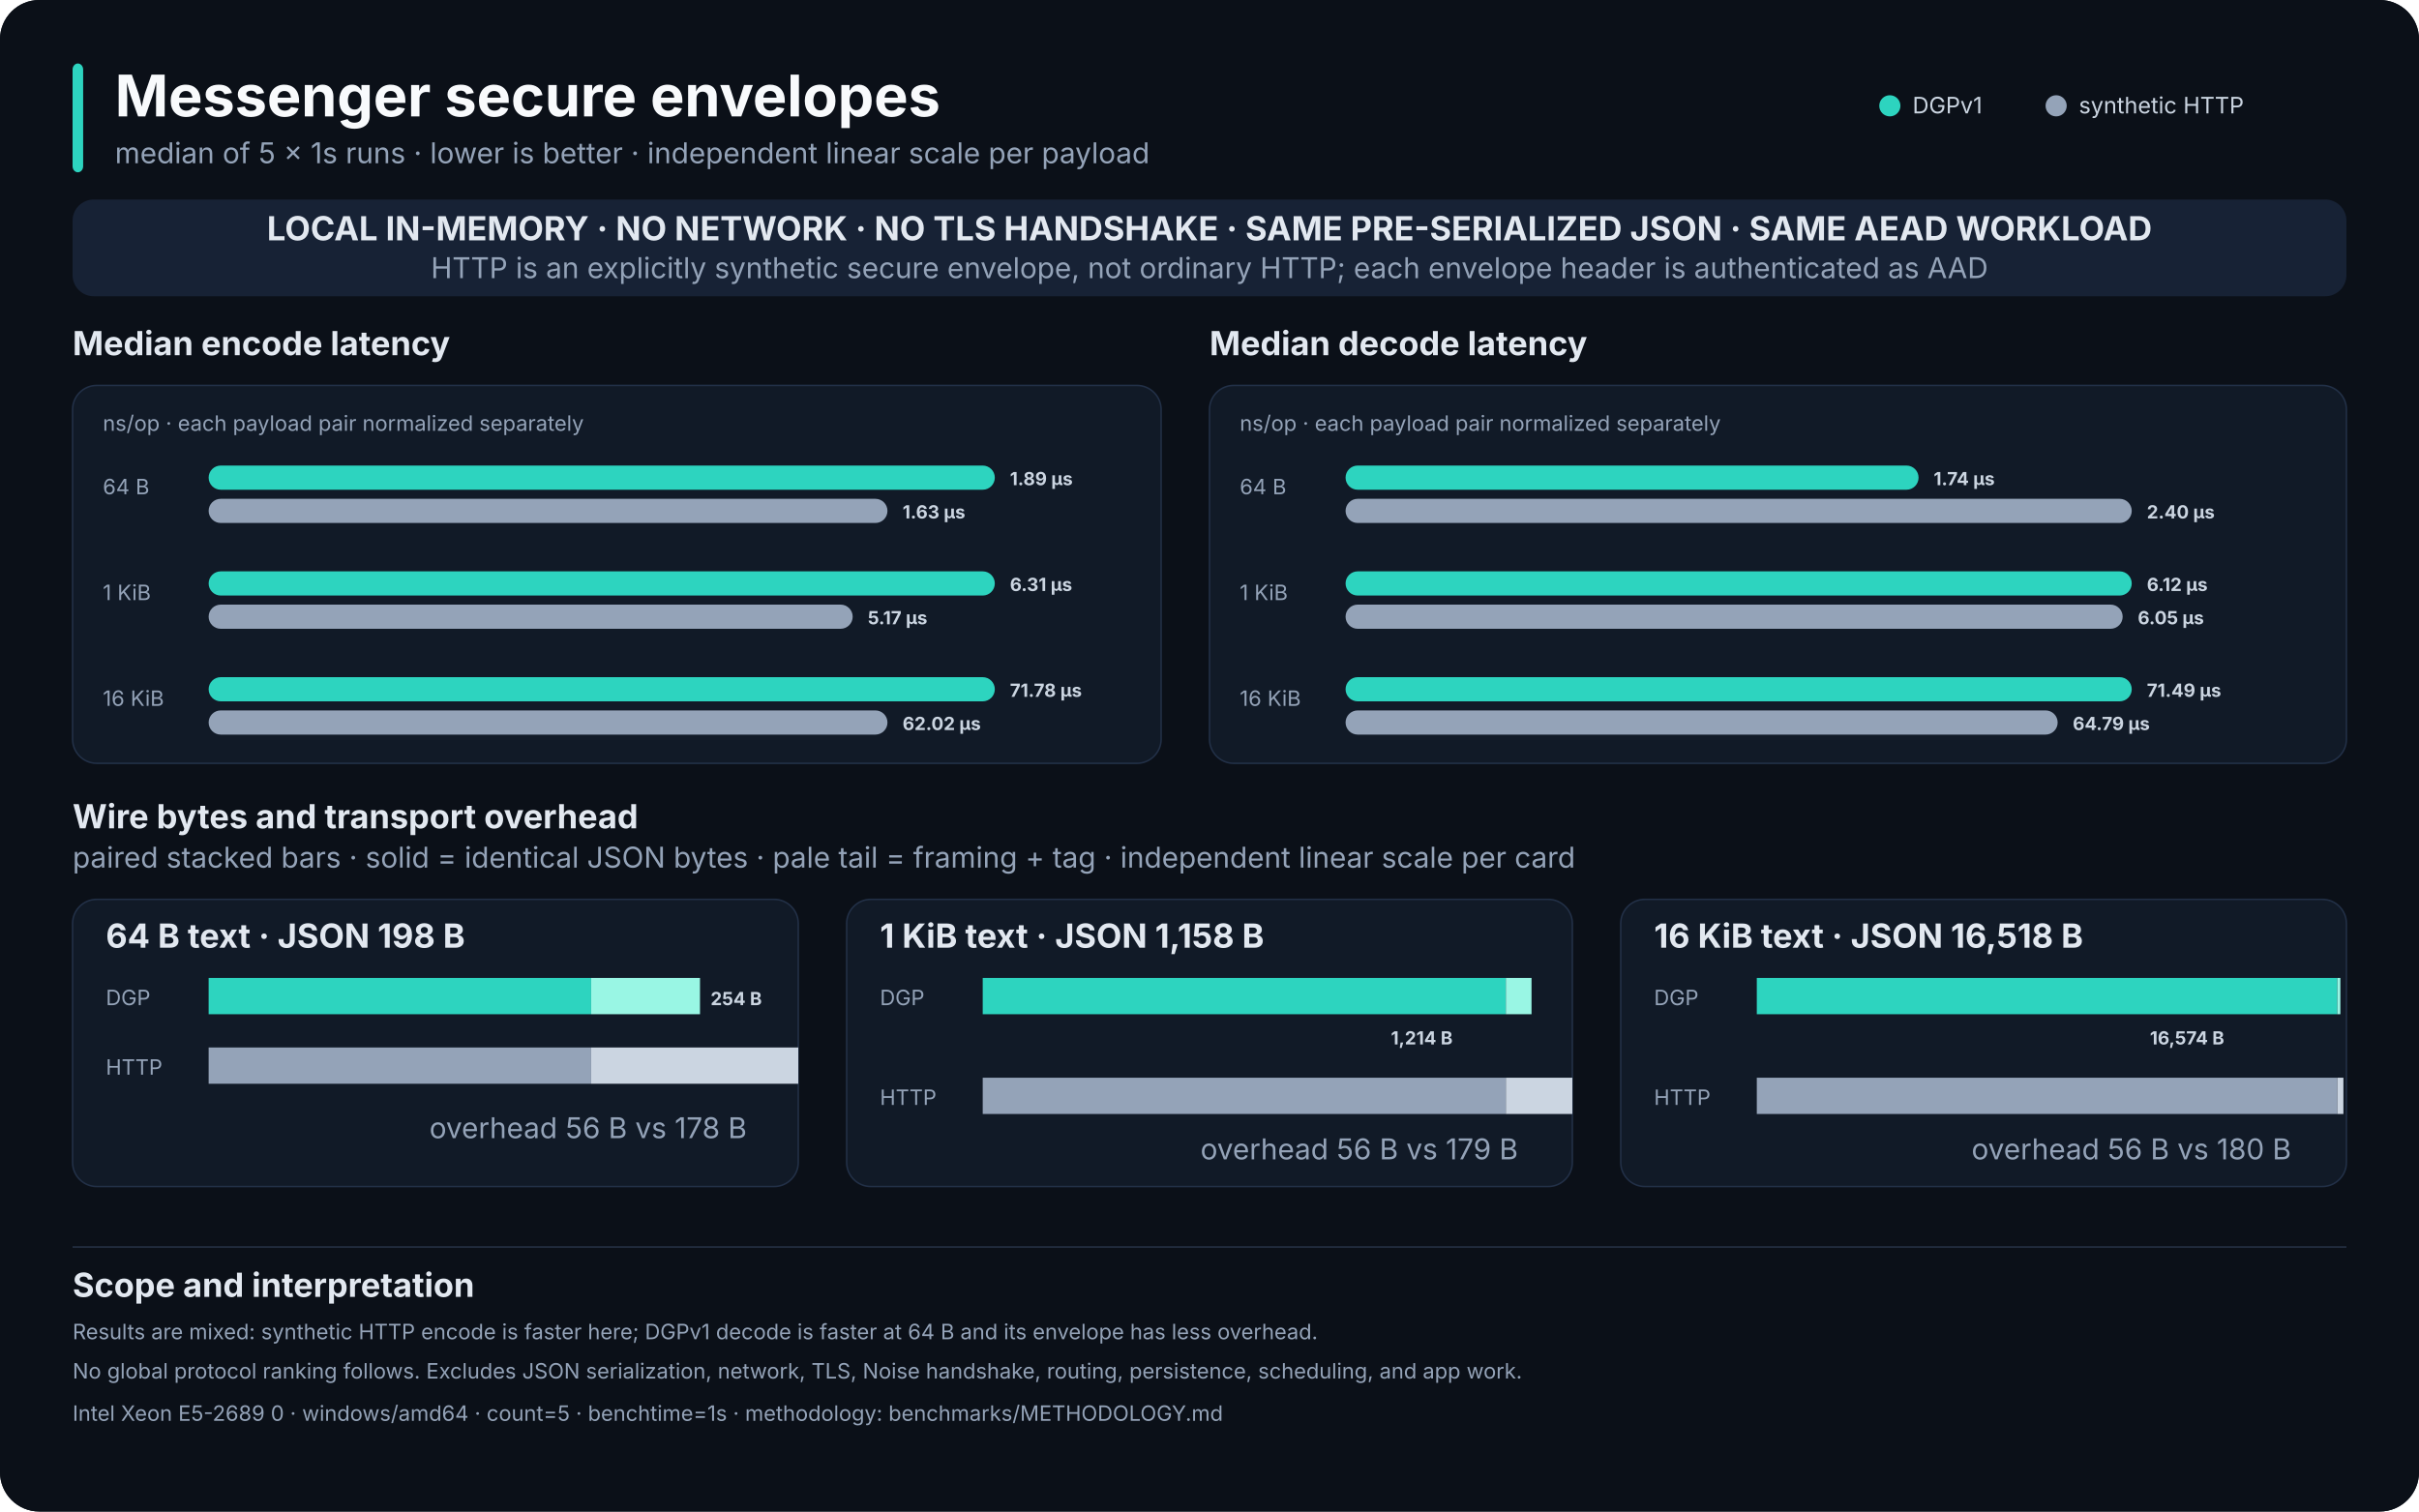
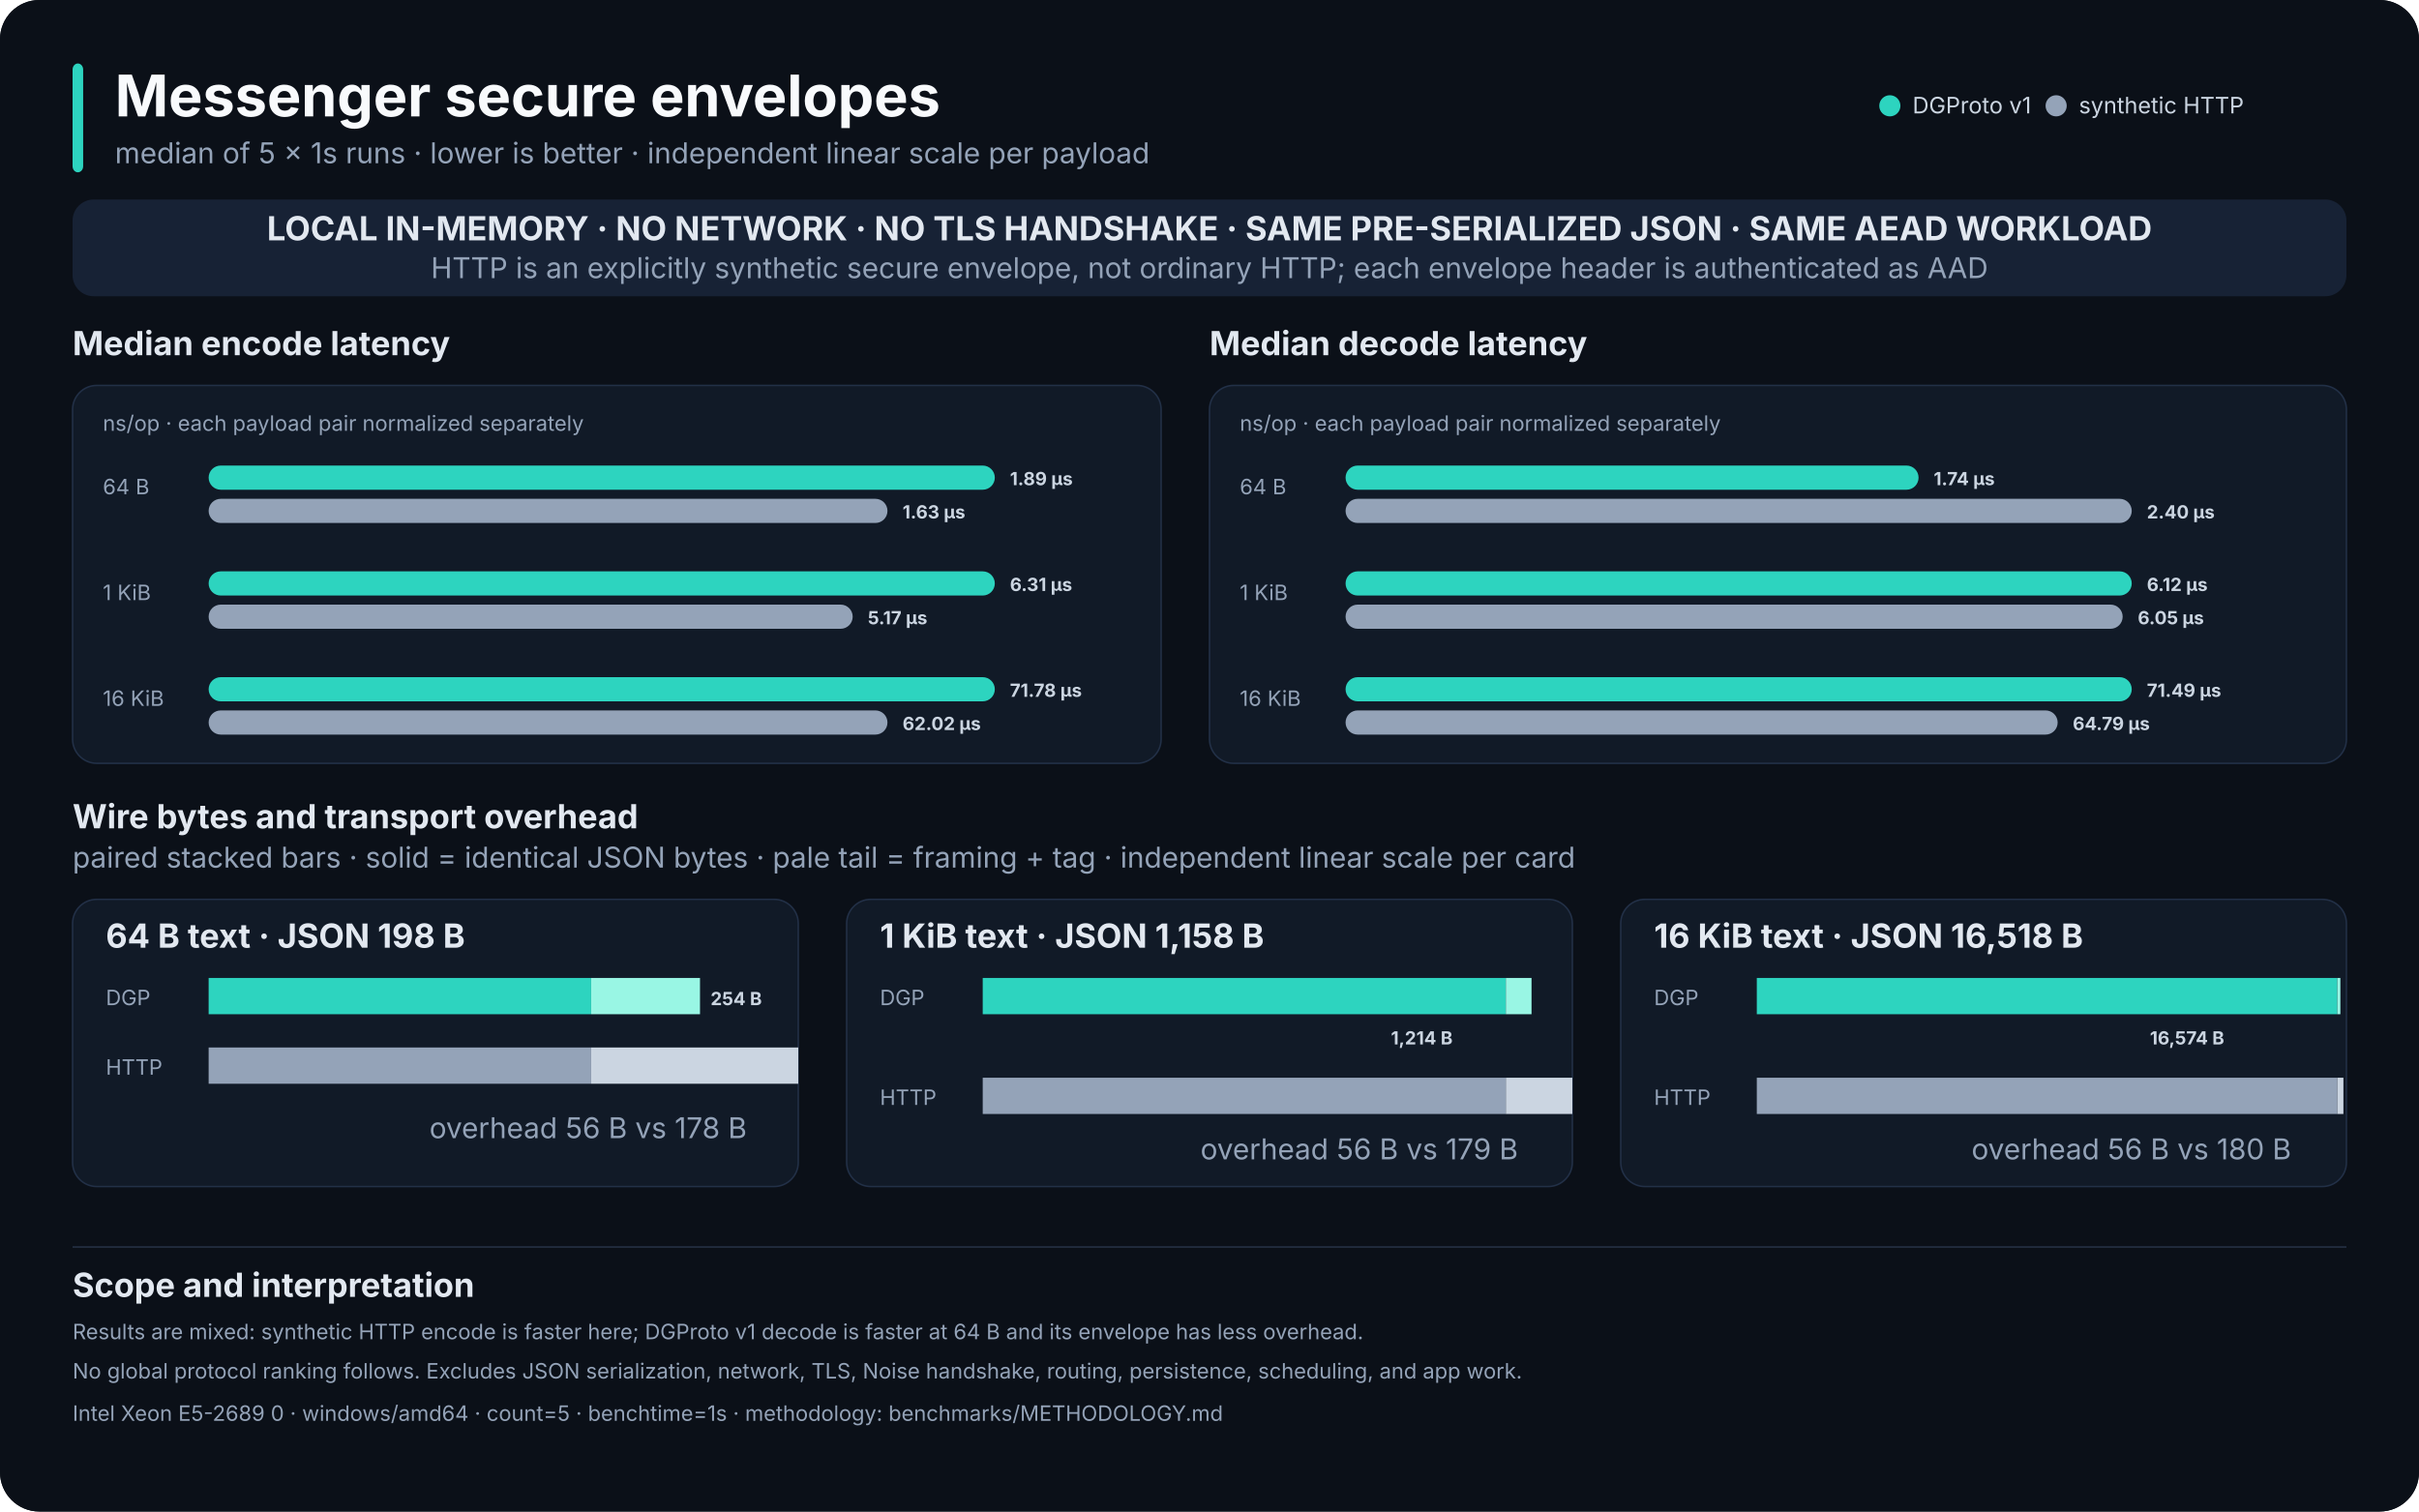
<svg xmlns="http://www.w3.org/2000/svg" width="1600" height="1000" viewBox="0 0 1600 1000" role="img" aria-labelledby="title desc">
  <style>text{font-family:Inter,Segoe UI,Arial,sans-serif}.title{font-size:46px;font-weight:750;fill:#f8fafc}.subtitle{font-size:19px;fill:#94a3b8}.panelTitle{font-size:22px;font-weight:700;fill:#e2e8f0}.axis{font-size:14px;fill:#94a3b8}.value{font-size:12px;font-weight:650;fill:#cbd5e1}.grid{stroke:#263244;stroke-width:1}.legend{font-size:15px;fill:#cbd5e1}.cardBig{font-size:28px;font-weight:750;fill:#f8fafc}.cardLabel{font-size:14px;fill:#94a3b8}.foot{font-size:14px;fill:#94a3b8}</style>
  <rect width="1600" height="1000" rx="26" fill="#0b1018" />
  <rect x="54" y="46" width="7" height="68" rx="3.5" fill="#5eead4" />
-   <text x="82" y="82" class="title">DGPv1 codec benchmark</text>
+   <text x="82" y="82" class="title">DGProto v1 codec benchmark</text>
  <text x="82" y="112" class="subtitle">Median of 5 runs · lower latency is better · log-scale Y axis</text>
  <g transform="translate(985 66)">
    <circle cx="0" cy="0" r="6" fill="#5eead4" />
-     <text x="14" y="5" class="legend">DGPv1</text>
+     <text x="14" y="5" class="legend">DGProto v1</text>
    <circle cx="112" cy="0" r="6" fill="#a78bfa" />
    <text x="126" y="5" class="legend">Length-prefixed</text>
    <circle cx="286" cy="0" r="6" fill="#f59e0b" />
    <text x="300" y="5" class="legend">WebSocket-like</text>
  </g>
  <rect x="54" y="148" width="727" height="476" rx="18" fill="#111a27" stroke="#223047" />
  <text x="82" y="188" class="panelTitle">ENCODE · median ns/op</text>
  <line x1="100" y1="560.0" x2="740" y2="560.0" class="grid" />
  <text x="86" y="565.0" text-anchor="end" class="axis">700.7 ns</text>
  <line x1="100" y1="475.0" x2="740" y2="475.0" class="grid" />
  <text x="86" y="480.0" text-anchor="end" class="axis">2.26 µs</text>
  <line x1="100" y1="390.0" x2="740" y2="390.0" class="grid" />
  <text x="86" y="395.0" text-anchor="end" class="axis">7.26 µs</text>
  <line x1="100" y1="305.0" x2="740" y2="305.0" class="grid" />
  <text x="86" y="310.0" text-anchor="end" class="axis">23.38 µs</text>
  <line x1="100" y1="220.0" x2="740" y2="220.0" class="grid" />
  <text x="86" y="225.0" text-anchor="end" class="axis">75.29 µs</text>
  <polyline points="167.0,530.0 402.0,412.3 637.0,220.0" fill="none" stroke="#5eead4" stroke-width="4" stroke-linecap="round" stroke-linejoin="round" />
  <circle cx="167.0" cy="530.0" r="7" fill="#5eead4" />
  <text x="167.0" y="517.0" text-anchor="middle" class="value">1.06 µs</text>
  <circle cx="402.0" cy="412.3" r="7" fill="#5eead4" />
  <text x="402.0" y="399.3" text-anchor="middle" class="value">5.34 µs</text>
  <circle cx="637.0" cy="220.0" r="7" fill="#5eead4" />
  <text x="637.0" y="207.0" text-anchor="middle" class="value">75.29 µs</text>
  <polyline points="185.0,560.0 420.0,428.0 655.0,231.0" fill="none" stroke="#a78bfa" stroke-width="4" stroke-linecap="round" stroke-linejoin="round" />
  <circle cx="185.0" cy="560.0" r="7" fill="#a78bfa" />
  <text x="185.0" y="547.0" text-anchor="middle" class="value">700.7 ns</text>
  <circle cx="420.0" cy="428.0" r="7" fill="#a78bfa" />
  <text x="420.0" y="415.0" text-anchor="middle" class="value">4.31 µs</text>
  <circle cx="655.0" cy="231.0" r="7" fill="#a78bfa" />
  <text x="655.0" y="218.0" text-anchor="middle" class="value">64.75 µs</text>
  <polyline points="203.0,558.6 438.0,427.3 673.0,232.8" fill="none" stroke="#f59e0b" stroke-width="4" stroke-linecap="round" stroke-linejoin="round" />
  <circle cx="203.0" cy="558.6" r="7" fill="#f59e0b" />
  <text x="203.0" y="545.6" text-anchor="middle" class="value">714.2 ns</text>
  <circle cx="438.0" cy="427.3" r="7" fill="#f59e0b" />
  <text x="438.0" y="414.3" text-anchor="middle" class="value">4.35 µs</text>
  <circle cx="673.0" cy="232.8" r="7" fill="#f59e0b" />
  <text x="673.0" y="219.8" text-anchor="middle" class="value">63.13 µs</text>
  <text x="185" y="594" text-anchor="middle" class="axis">64</text>
  <text x="420.0" y="594" text-anchor="middle" class="axis">1 KiB</text>
  <text x="655" y="594" text-anchor="middle" class="axis">16 KiB</text>
  <rect x="819" y="148" width="727" height="476" rx="18" fill="#111a27" stroke="#223047" />
  <text x="847" y="188" class="panelTitle">DECODE · median ns/op</text>
  <line x1="865" y1="560.0" x2="1505" y2="560.0" class="grid" />
  <text x="851" y="565.0" text-anchor="end" class="axis">640.7 ns</text>
  <line x1="865" y1="475.0" x2="1505" y2="475.0" class="grid" />
  <text x="851" y="480.0" text-anchor="end" class="axis">2.11 µs</text>
  <line x1="865" y1="390.0" x2="1505" y2="390.0" class="grid" />
  <text x="851" y="395.0" text-anchor="end" class="axis">6.98 µs</text>
  <line x1="865" y1="305.0" x2="1505" y2="305.0" class="grid" />
  <text x="851" y="310.0" text-anchor="end" class="axis">23.03 µs</text>
  <line x1="865" y1="220.0" x2="1505" y2="220.0" class="grid" />
  <text x="851" y="225.0" text-anchor="end" class="axis">76.02 µs</text>
  <polyline points="932.0,533.5 1167.0,411.1 1402.0,220.0" fill="none" stroke="#5eead4" stroke-width="4" stroke-linecap="round" stroke-linejoin="round" />
  <circle cx="932.0" cy="533.5" r="7" fill="#5eead4" />
  <text x="932.0" y="520.5" text-anchor="middle" class="value">929.1 ns</text>
  <circle cx="1167.0" cy="411.1" r="7" fill="#5eead4" />
  <text x="1167.0" y="398.1" text-anchor="middle" class="value">5.19 µs</text>
  <circle cx="1402.0" cy="220.0" r="7" fill="#5eead4" />
  <text x="1402.0" y="207.0" text-anchor="middle" class="value">76.02 µs</text>
  <polyline points="950.0,559.9 1185.0,425.2 1420.0,234.0" fill="none" stroke="#a78bfa" stroke-width="4" stroke-linecap="round" stroke-linejoin="round" />
  <circle cx="950.0" cy="559.9" r="7" fill="#a78bfa" />
  <text x="950.0" y="546.9" text-anchor="middle" class="value">641.4 ns</text>
  <circle cx="1185.0" cy="425.2" r="7" fill="#a78bfa" />
  <text x="1185.0" y="412.2" text-anchor="middle" class="value">4.26 µs</text>
  <circle cx="1420.0" cy="234.0" r="7" fill="#a78bfa" />
  <text x="1420.0" y="221.0" text-anchor="middle" class="value">62.44 µs</text>
  <polyline points="968.0,560.0 1203.0,425.4 1438.0,234.4" fill="none" stroke="#f59e0b" stroke-width="4" stroke-linecap="round" stroke-linejoin="round" />
  <circle cx="968.0" cy="560.0" r="7" fill="#f59e0b" />
  <text x="968.0" y="547.0" text-anchor="middle" class="value">640.7 ns</text>
  <circle cx="1203.0" cy="425.4" r="7" fill="#f59e0b" />
  <text x="1203.0" y="412.4" text-anchor="middle" class="value">4.24 µs</text>
  <circle cx="1438.0" cy="234.4" r="7" fill="#f59e0b" />
  <text x="1438.0" y="221.4" text-anchor="middle" class="value">62.07 µs</text>
  <text x="950" y="594" text-anchor="middle" class="axis">64</text>
  <text x="1185.0" y="594" text-anchor="middle" class="axis">1 KiB</text>
  <text x="1420" y="594" text-anchor="middle" class="axis">16 KiB</text>
-   <text x="54" y="670" class="panelTitle">DGPv1 highlights</text>
+   <text x="54" y="670" class="panelTitle">DGProto v1 highlights</text>
  <g>
    <rect x="54" y="692" width="350" height="120" rx="16" fill="#111a27" stroke="#223047" />
    <text x="78" y="728" class="cardLabel">16 KiB ENCODE THROUGHPUT</text>
    <text x="78" y="773" class="cardBig">217.62 MB/s</text>
    <text x="78" y="797" class="cardLabel">75.29 µs median latency</text>
  </g>
  <g>
    <rect x="422" y="692" width="350" height="120" rx="16" fill="#111a27" stroke="#223047" />
    <text x="446" y="728" class="cardLabel">16 KiB DECODE THROUGHPUT</text>
    <text x="446" y="773" class="cardBig">215.53 MB/s</text>
    <text x="446" y="797" class="cardLabel">76.02 µs median latency</text>
  </g>
  <g>
    <rect x="790" y="692" width="350" height="120" rx="16" fill="#111a27" stroke="#223047" />
    <text x="814" y="728" class="cardLabel">64 B ENCODE ALLOCATIONS</text>
    <text x="814" y="773" class="cardBig">384 B · 6 allocs</text>
    <text x="814" y="797" class="cardLabel">per operation · median</text>
  </g>
  <g>
    <rect x="1158" y="692" width="388" height="120" rx="16" fill="#111a27" stroke="#223047" />
    <text x="1182" y="728" class="cardLabel">64 B DECODE ALLOCATIONS</text>
    <text x="1182" y="773" class="cardBig">272 B · 5 allocs</text>
    <text x="1182" y="797" class="cardLabel">per operation · median</text>
  </g>
  <line x1="54" y1="852" x2="1546" y2="852" stroke="#263244" />
  <text x="54" y="886" class="foot">Synthetic codec benchmark · same ChaCha20-Poly1305 · deterministic payloads · count=5</text>
  <text x="54" y="914" class="foot">No network I/O, handshake, scheduling, application serialization, masking, compression, or full-stack behavior.</text>
  <text x="54" y="942" class="foot">Baselines are local synthetic framing codecs—not complete WebSocket or other production protocol implementations.</text>
  <text x="1546" y="886" text-anchor="end" class="foot">Intel(R) Xeon(R) CPU E5-2689 0 @ 2.60GHz</text>
  <text x="1546" y="914" text-anchor="end" class="foot">go1.26.5 · windows/amd64</text>
  <text x="1546" y="942" text-anchor="end" class="foot">Source: benchmarks/results/latest.jsonl</text>
  <g id="messenger-summary">
    <rect width="1600" height="1000" rx="26" fill="#0b1018" />
    <rect x="48" y="42" width="7" height="72" rx="4" fill="#2dd4bf" />
    <text x="76" y="77" class="title" style="font-size:38px">Messenger secure envelopes</text>
    <text x="76" y="108" class="subtitle">median of 5 × 1s runs · lower is better · independent linear scale per payload</text>
    <circle cx="1250" cy="70" r="7" fill="#2dd4bf" />
-     <text x="1265" y="75" class="legend">DGPv1</text>
+     <text x="1265" y="75" class="legend">DGProto v1</text>
    <circle cx="1360" cy="70" r="7" fill="#94a3b8" />
    <text x="1375" y="75" class="legend">synthetic HTTP</text>
    <rect x="48" y="132" width="1504" height="64" rx="14" fill="#172235" />
    <text x="800" y="159" text-anchor="middle" class="panelTitle">LOCAL IN-MEMORY · NO NETWORK · NO TLS HANDSHAKE · SAME PRE-SERIALIZED JSON · SAME AEAD WORKLOAD</text>
    <text x="800" y="184" text-anchor="middle" class="subtitle">HTTP is an explicitly synthetic secure envelope, not ordinary HTTP; each envelope header is authenticated as AAD</text>
    <text x="48" y="235" class="panelTitle">Median encode latency</text>
    <text x="800" y="235" class="panelTitle">Median decode latency</text>
    <g transform="translate(48 255)">
      <rect width="720" height="250" rx="16" fill="#111a27" stroke="#223047" />
      <text x="20" y="30" class="axis">ns/op · each payload pair normalized separately</text>
      <text x="20" y="72" class="axis">64 B</text>
      <rect x="90" y="53" width="520" height="16" rx="8" fill="#2dd4bf" />
      <rect x="90" y="75" width="449" height="16" rx="8" fill="#94a3b8" />
      <text x="620" y="66" class="value">1.89 µs</text>
      <text x="549" y="88" class="value">1.63 µs</text>
      <text x="20" y="142" class="axis">1 KiB</text>
      <rect x="90" y="123" width="520" height="16" rx="8" fill="#2dd4bf" />
      <rect x="90" y="145" width="426" height="16" rx="8" fill="#94a3b8" />
      <text x="620" y="136" class="value">6.31 µs</text>
      <text x="526" y="158" class="value">5.17 µs</text>
      <text x="20" y="212" class="axis">16 KiB</text>
      <rect x="90" y="193" width="520" height="16" rx="8" fill="#2dd4bf" />
      <rect x="90" y="215" width="449" height="16" rx="8" fill="#94a3b8" />
      <text x="620" y="206" class="value">71.78 µs</text>
      <text x="549" y="228" class="value">62.02 µs</text>
    </g>
    <g transform="translate(800 255)">
      <rect width="752" height="250" rx="16" fill="#111a27" stroke="#223047" />
      <text x="20" y="30" class="axis">ns/op · each payload pair normalized separately</text>
      <text x="20" y="72" class="axis">64 B</text>
      <rect x="90" y="53" width="379" height="16" rx="8" fill="#2dd4bf" />
      <rect x="90" y="75" width="520" height="16" rx="8" fill="#94a3b8" />
      <text x="479" y="66" class="value">1.74 µs</text>
      <text x="620" y="88" class="value">2.40 µs</text>
      <text x="20" y="142" class="axis">1 KiB</text>
      <rect x="90" y="123" width="520" height="16" rx="8" fill="#2dd4bf" />
      <rect x="90" y="145" width="514" height="16" rx="8" fill="#94a3b8" />
      <text x="620" y="136" class="value">6.12 µs</text>
      <text x="614" y="158" class="value">6.05 µs</text>
      <text x="20" y="212" class="axis">16 KiB</text>
      <rect x="90" y="193" width="520" height="16" rx="8" fill="#2dd4bf" />
      <rect x="90" y="215" width="471" height="16" rx="8" fill="#94a3b8" />
      <text x="620" y="206" class="value">71.49 µs</text>
      <text x="571" y="228" class="value">64.79 µs</text>
    </g>
    <text x="48" y="548" class="panelTitle">Wire bytes and transport overhead</text>
    <text x="48" y="574" class="subtitle">paired stacked bars · solid = identical JSON bytes · pale tail = framing + tag · independent linear scale per card</text>
    <g transform="translate(48 595)">
      <rect width="480" height="190" rx="16" fill="#111a27" stroke="#223047" />
      <text x="22" y="32" class="panelTitle">64 B text · JSON 198 B</text>
      <text x="22" y="70" class="axis">DGP</text>
      <rect x="90" y="52" width="253" height="24" fill="#2dd4bf" />
      <rect x="343" y="52" width="72" height="24" fill="#99f6e4" />
      <text x="422" y="70" class="value">254 B</text>
      <text x="22" y="116" class="axis">HTTP</text>
      <rect x="90" y="98" width="253" height="24" fill="#94a3b8" />
      <rect x="343" y="98" width="137" height="24" fill="#cbd5e1" />
      <text x="236" y="158" class="subtitle">overhead 56 B vs 178 B</text>
    </g>
    <g transform="translate(560 595)">
      <rect width="480" height="190" rx="16" fill="#111a27" stroke="#223047" />
      <text x="22" y="32" class="panelTitle">1 KiB text · JSON 1,158 B</text>
      <text x="22" y="70" class="axis">DGP</text>
      <rect x="90" y="52" width="346" height="24" fill="#2dd4bf" />
      <rect x="436" y="52" width="17" height="24" fill="#99f6e4" />
      <text x="360" y="96" class="value">1,214 B</text>
      <text x="22" y="136" class="axis">HTTP</text>
      <rect x="90" y="118" width="346" height="24" fill="#94a3b8" />
      <rect x="436" y="118" width="44" height="24" fill="#cbd5e1" />
      <text x="234" y="172" class="subtitle">overhead 56 B vs 179 B</text>
    </g>
    <g transform="translate(1072 595)">
      <rect width="480" height="190" rx="16" fill="#111a27" stroke="#223047" />
      <text x="22" y="32" class="panelTitle">16 KiB text · JSON 16,518 B</text>
      <text x="22" y="70" class="axis">DGP</text>
      <rect x="90" y="52" width="384" height="24" fill="#2dd4bf" />
      <rect x="474" y="52" width="2" height="24" fill="#99f6e4" />
      <text x="350" y="96" class="value">16,574 B</text>
      <text x="22" y="136" class="axis">HTTP</text>
      <rect x="90" y="118" width="384" height="24" fill="#94a3b8" />
      <rect x="474" y="118" width="4" height="24" fill="#cbd5e1" />
      <text x="232" y="172" class="subtitle">overhead 56 B vs 180 B</text>
    </g>
    <line x1="48" y1="825" x2="1552" y2="825" stroke="#263244" />
    <text x="48" y="858" class="panelTitle">Scope and interpretation</text>
-     <text x="48" y="886" class="foot">Results are mixed: synthetic HTTP encode is faster here; DGPv1 decode is faster at 64 B and its envelope has less overhead.</text>
+     <text x="48" y="886" class="foot">Results are mixed: synthetic HTTP encode is faster here; DGProto v1 decode is faster at 64 B and its envelope has less overhead.</text>
    <text x="48" y="912" class="foot">No global protocol ranking follows. Excludes JSON serialization, network, TLS, Noise handshake, routing, persistence, scheduling, and app work.</text>
    <text x="48" y="940" class="foot">Intel Xeon E5-2689 0 · windows/amd64 · count=5 · benchtime=1s · methodology: benchmarks/METHODOLOGY.md</text>
  </g>
</svg>
